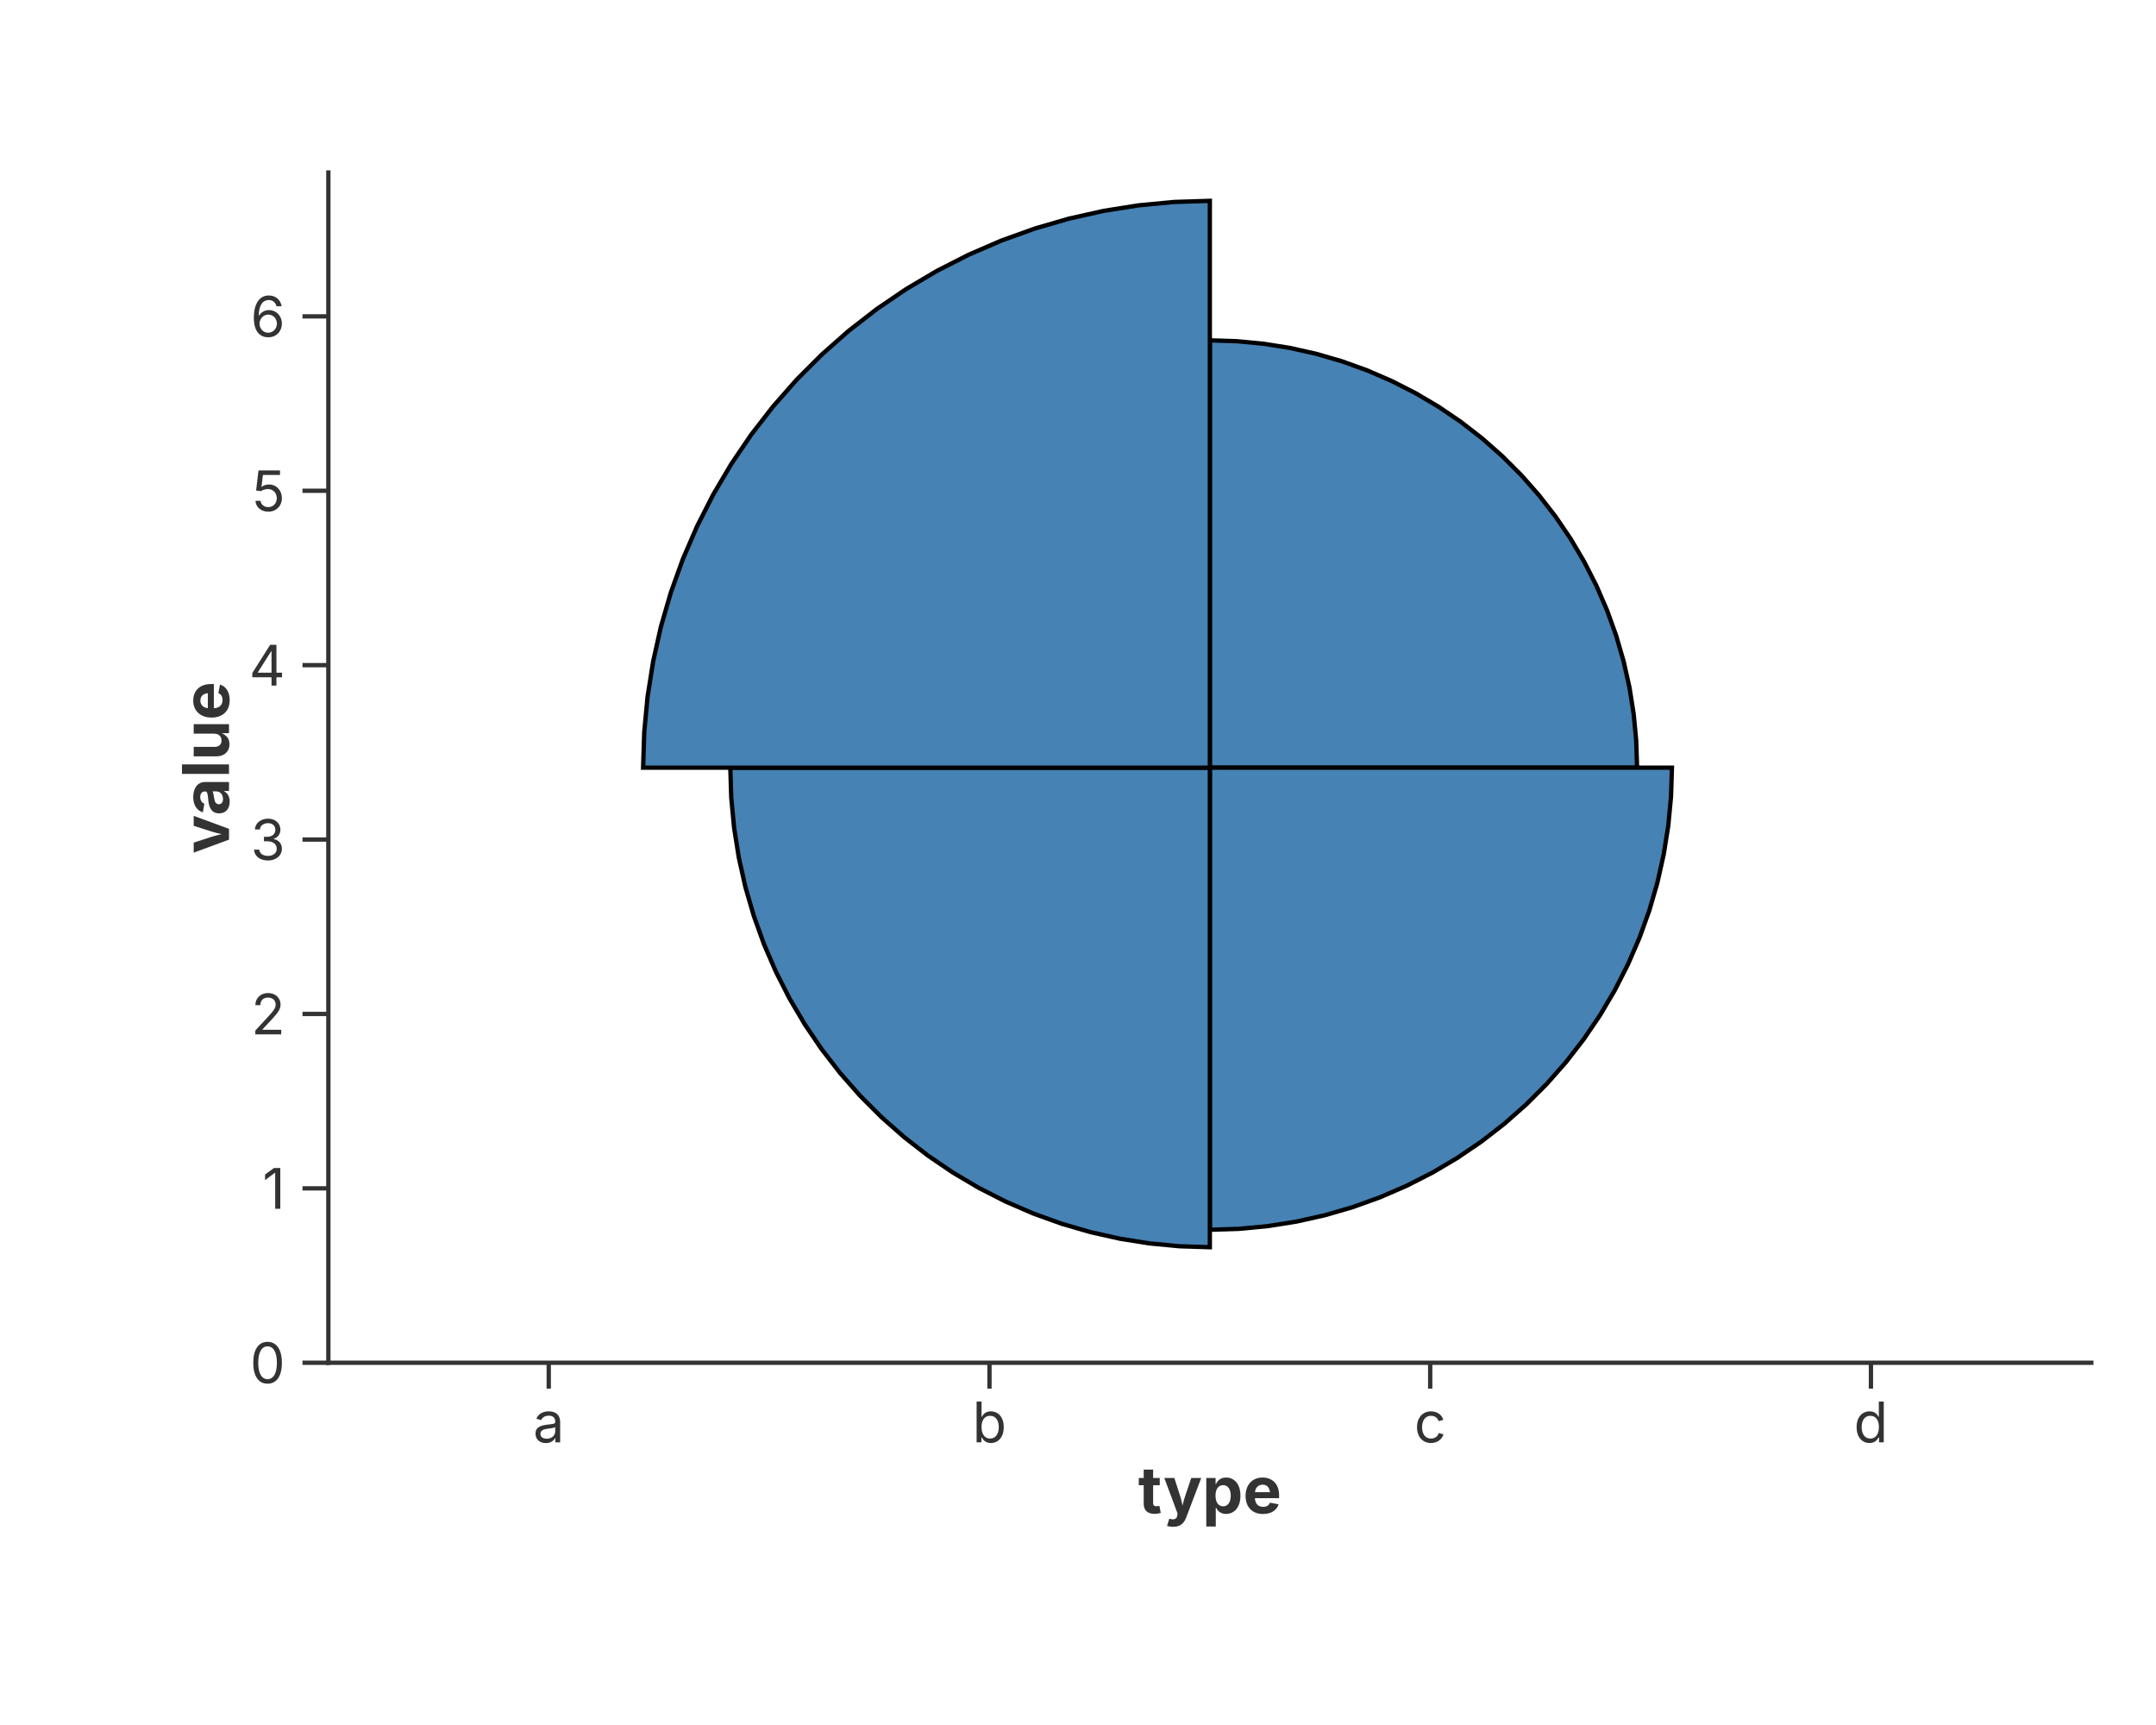
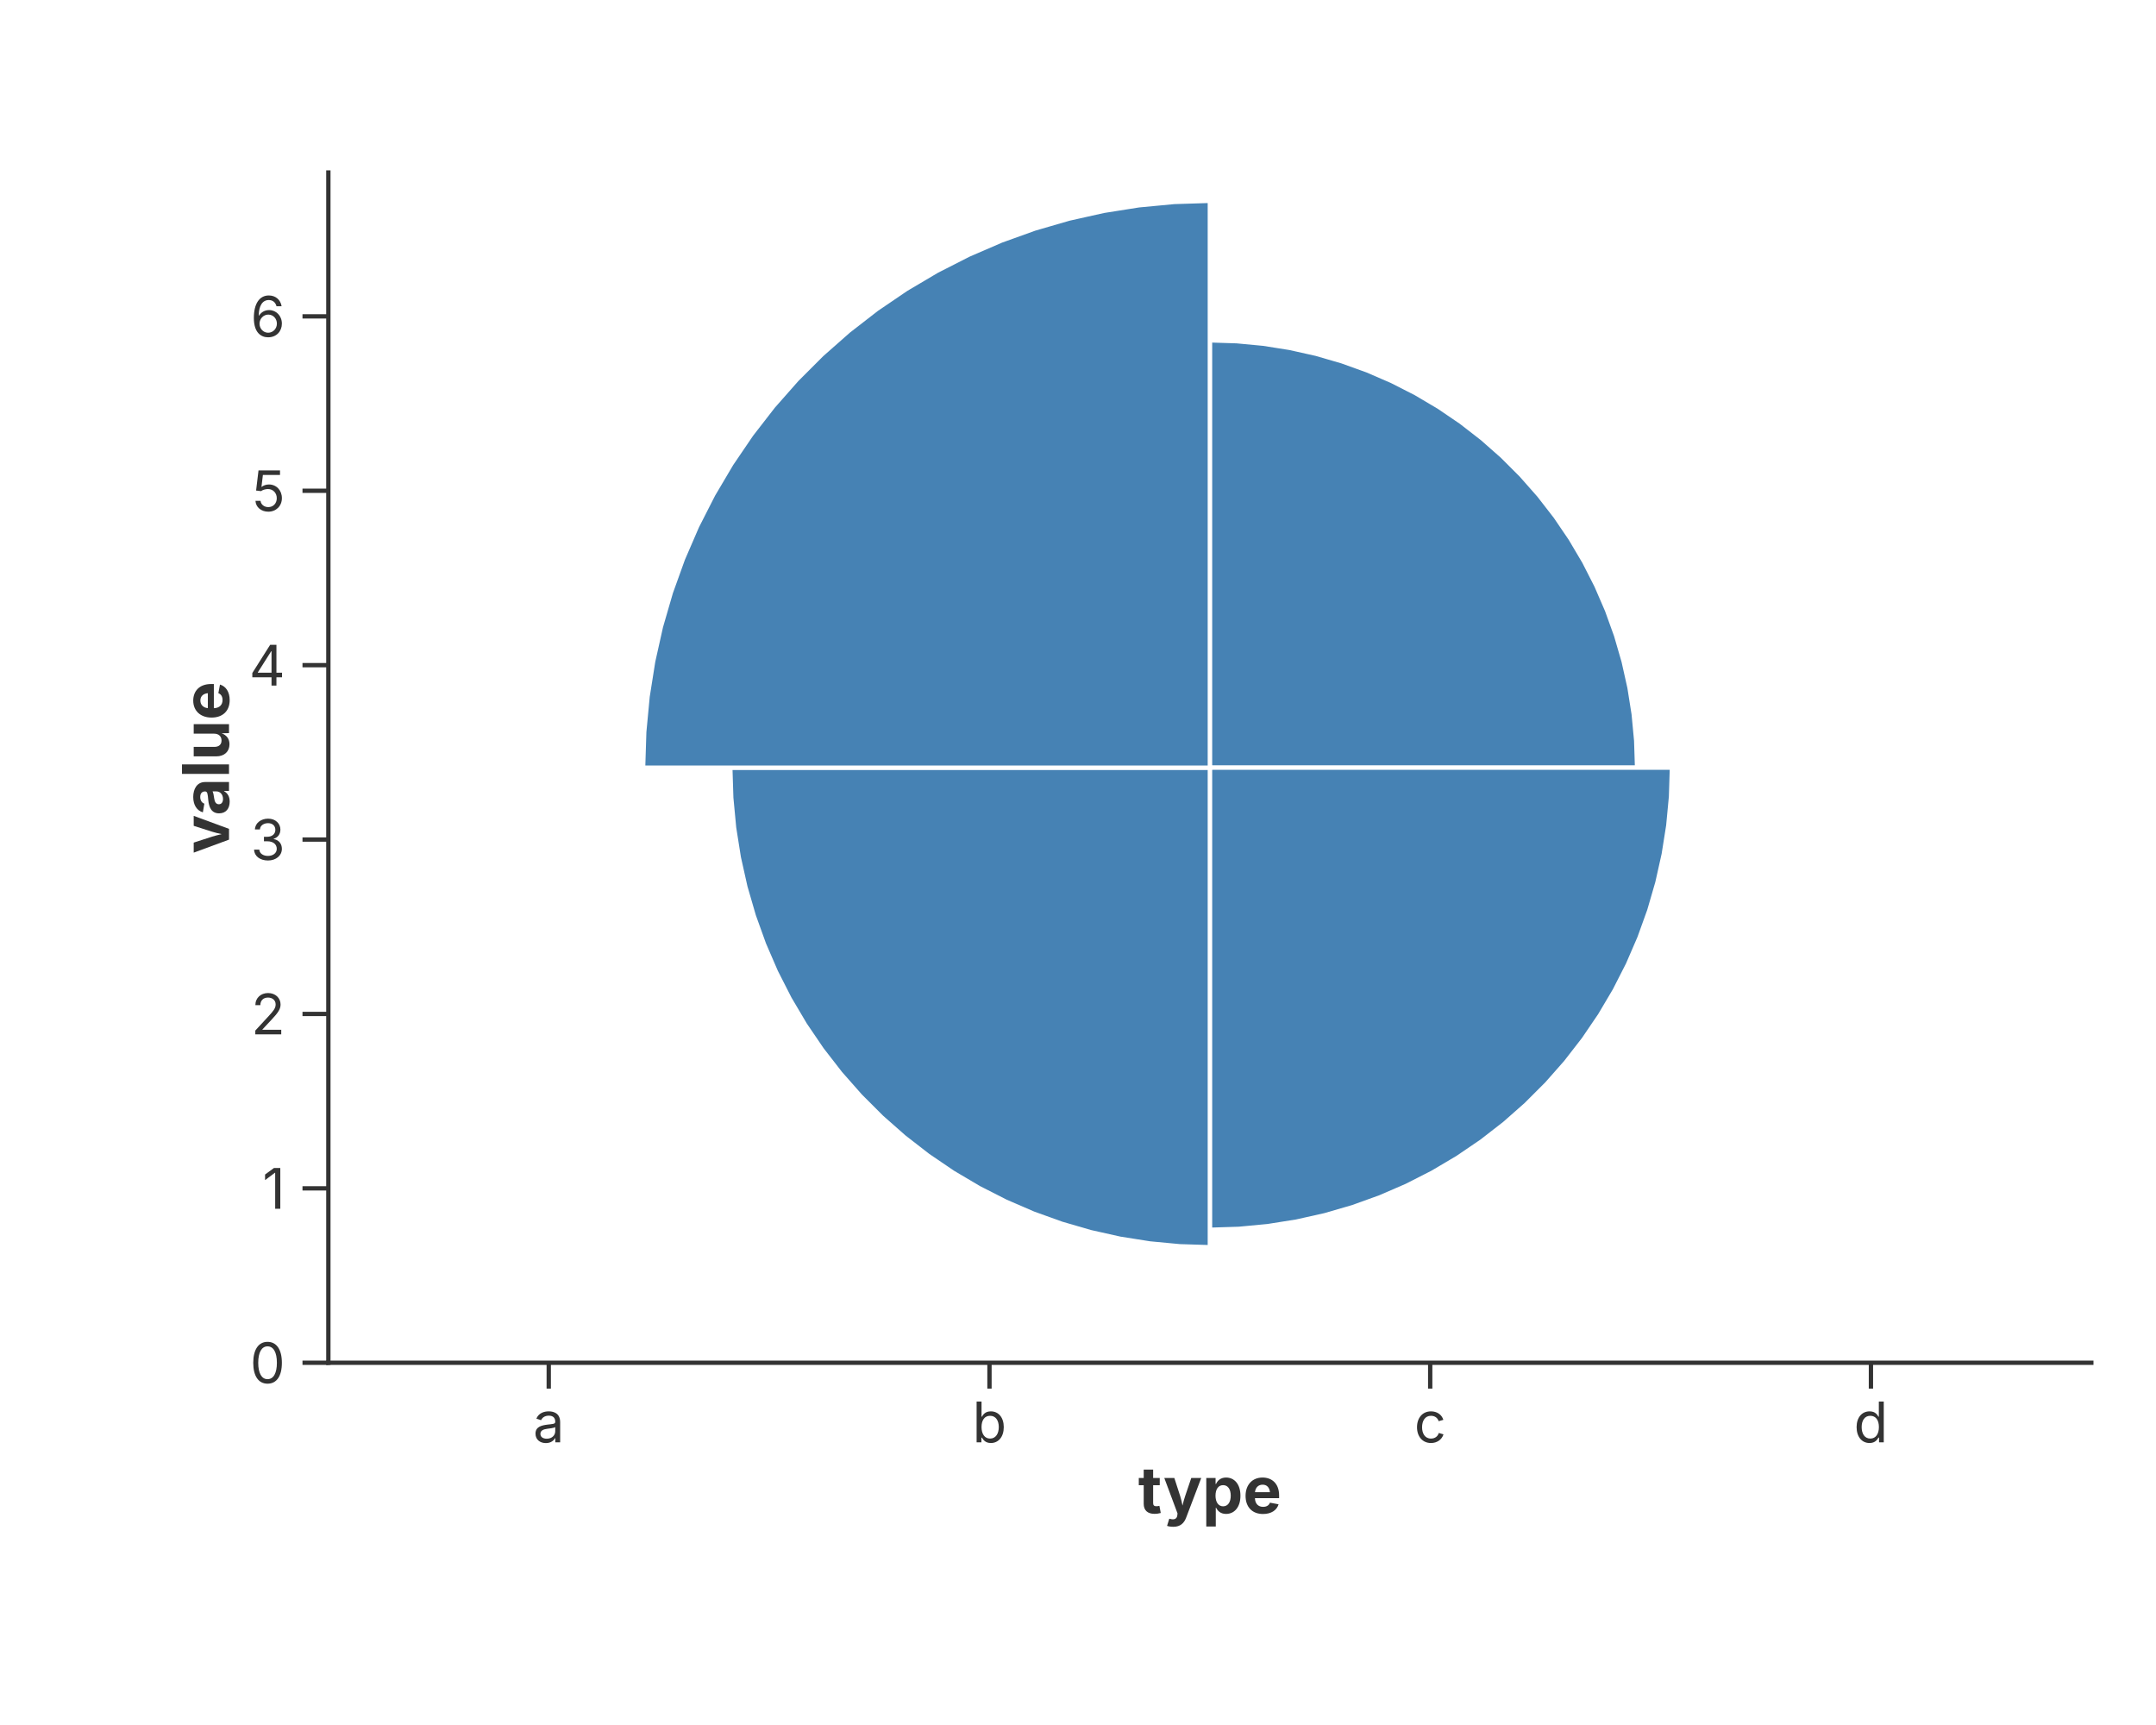
<svg xmlns="http://www.w3.org/2000/svg" width="500" height="400" viewBox="0 0 500 400">
  <rect width="100%" height="100%" fill="rgba(255,255,255,1.000)" />
  <line x1="76.15" y1="316.00" x2="485.00" y2="316.00" stroke="rgba(51,51,51,1.000)" stroke-width="1" stroke-linecap="square" />
  <line x1="127.26" y1="316.00" x2="127.26" y2="322.00" stroke="rgba(51,51,51,1.000)" stroke-width="1.0" />
  <text x="127.26" y="325.00" font-size="13" font-family="Inter, -apple-system, BlinkMacSystemFont, 'Segoe UI', Roboto, Helvetica, Arial, 'PingFang SC', 'Microsoft YaHei', Ubuntu, Cantarell, 'Noto Sans', sans-serif" fill="rgba(51,51,51,1.000)" text-anchor="middle" dominant-baseline="hanging">a</text>
  <line x1="229.47" y1="316.00" x2="229.47" y2="322.00" stroke="rgba(51,51,51,1.000)" stroke-width="1.0" />
  <text x="229.47" y="325.00" font-size="13" font-family="Inter, -apple-system, BlinkMacSystemFont, 'Segoe UI', Roboto, Helvetica, Arial, 'PingFang SC', 'Microsoft YaHei', Ubuntu, Cantarell, 'Noto Sans', sans-serif" fill="rgba(51,51,51,1.000)" text-anchor="middle" dominant-baseline="hanging">b</text>
  <line x1="331.68" y1="316.00" x2="331.68" y2="322.00" stroke="rgba(51,51,51,1.000)" stroke-width="1.0" />
  <text x="331.68" y="325.00" font-size="13" font-family="Inter, -apple-system, BlinkMacSystemFont, 'Segoe UI', Roboto, Helvetica, Arial, 'PingFang SC', 'Microsoft YaHei', Ubuntu, Cantarell, 'Noto Sans', sans-serif" fill="rgba(51,51,51,1.000)" text-anchor="middle" dominant-baseline="hanging">c</text>
  <line x1="433.89" y1="316.00" x2="433.89" y2="322.00" stroke="rgba(51,51,51,1.000)" stroke-width="1.0" />
  <text x="433.89" y="325.00" font-size="13" font-family="Inter, -apple-system, BlinkMacSystemFont, 'Segoe UI', Roboto, Helvetica, Arial, 'PingFang SC', 'Microsoft YaHei', Ubuntu, Cantarell, 'Noto Sans', sans-serif" fill="rgba(51,51,51,1.000)" text-anchor="middle" dominant-baseline="hanging">d</text>
  <text x="280.58" y="340.00" text-anchor="middle" font-size="15" font-family="Inter, -apple-system, BlinkMacSystemFont, 'Segoe UI', Roboto, Helvetica, Arial, 'PingFang SC', 'Microsoft YaHei', Ubuntu, Cantarell, 'Noto Sans', sans-serif" fill="rgba(51,51,51,1.000)" font-weight="bold" dominant-baseline="hanging">type</text>
  <line x1="76.15" y1="40.00" x2="76.15" y2="316.00" stroke="rgba(51,51,51,1.000)" stroke-width="1" stroke-linecap="square" />
  <line x1="76.15" y1="316.00" x2="70.15" y2="316.00" stroke="rgba(51,51,51,1.000)" stroke-width="1.0" />
  <text x="66.15" y="316.00" font-size="13" font-family="Inter, -apple-system, BlinkMacSystemFont, 'Segoe UI', Roboto, Helvetica, Arial, 'PingFang SC', 'Microsoft YaHei', Ubuntu, Cantarell, 'Noto Sans', sans-serif" fill="rgba(51,51,51,1.000)" text-anchor="end" dominant-baseline="central">0</text>
  <line x1="76.15" y1="275.56" x2="70.15" y2="275.56" stroke="rgba(51,51,51,1.000)" stroke-width="1.0" />
  <text x="66.15" y="275.56" font-size="13" font-family="Inter, -apple-system, BlinkMacSystemFont, 'Segoe UI', Roboto, Helvetica, Arial, 'PingFang SC', 'Microsoft YaHei', Ubuntu, Cantarell, 'Noto Sans', sans-serif" fill="rgba(51,51,51,1.000)" text-anchor="end" dominant-baseline="central">1</text>
  <line x1="76.15" y1="235.12" x2="70.15" y2="235.12" stroke="rgba(51,51,51,1.000)" stroke-width="1.0" />
  <text x="66.15" y="235.12" font-size="13" font-family="Inter, -apple-system, BlinkMacSystemFont, 'Segoe UI', Roboto, Helvetica, Arial, 'PingFang SC', 'Microsoft YaHei', Ubuntu, Cantarell, 'Noto Sans', sans-serif" fill="rgba(51,51,51,1.000)" text-anchor="end" dominant-baseline="central">2</text>
  <line x1="76.15" y1="194.68" x2="70.15" y2="194.68" stroke="rgba(51,51,51,1.000)" stroke-width="1.0" />
  <text x="66.15" y="194.68" font-size="13" font-family="Inter, -apple-system, BlinkMacSystemFont, 'Segoe UI', Roboto, Helvetica, Arial, 'PingFang SC', 'Microsoft YaHei', Ubuntu, Cantarell, 'Noto Sans', sans-serif" fill="rgba(51,51,51,1.000)" text-anchor="end" dominant-baseline="central">3</text>
  <line x1="76.15" y1="154.24" x2="70.15" y2="154.24" stroke="rgba(51,51,51,1.000)" stroke-width="1.0" />
  <text x="66.15" y="154.24" font-size="13" font-family="Inter, -apple-system, BlinkMacSystemFont, 'Segoe UI', Roboto, Helvetica, Arial, 'PingFang SC', 'Microsoft YaHei', Ubuntu, Cantarell, 'Noto Sans', sans-serif" fill="rgba(51,51,51,1.000)" text-anchor="end" dominant-baseline="central">4</text>
  <line x1="76.15" y1="113.80" x2="70.15" y2="113.80" stroke="rgba(51,51,51,1.000)" stroke-width="1.0" />
  <text x="66.15" y="113.80" font-size="13" font-family="Inter, -apple-system, BlinkMacSystemFont, 'Segoe UI', Roboto, Helvetica, Arial, 'PingFang SC', 'Microsoft YaHei', Ubuntu, Cantarell, 'Noto Sans', sans-serif" fill="rgba(51,51,51,1.000)" text-anchor="end" dominant-baseline="central">5</text>
  <line x1="76.15" y1="73.36" x2="70.15" y2="73.36" stroke="rgba(51,51,51,1.000)" stroke-width="1.0" />
  <text x="66.15" y="73.36" font-size="13" font-family="Inter, -apple-system, BlinkMacSystemFont, 'Segoe UI', Roboto, Helvetica, Arial, 'PingFang SC', 'Microsoft YaHei', Ubuntu, Cantarell, 'Noto Sans', sans-serif" fill="rgba(51,51,51,1.000)" text-anchor="end" dominant-baseline="central">6</text>
  <text x="47.50" y="178.00" text-anchor="middle" font-size="15" font-family="Inter, -apple-system, BlinkMacSystemFont, 'Segoe UI', Roboto, Helvetica, Arial, 'PingFang SC', 'Microsoft YaHei', Ubuntu, Cantarell, 'Noto Sans', sans-serif" fill="rgba(51,51,51,1.000)" font-weight="bold" transform="rotate(-90, 47.50, 178.00)" dominant-baseline="middle">value</text>
  <defs>
    <clipPath id="plot-clip-area">
      <rect x="76.150" y="40.000" width="408.850" height="276.000" />
    </clipPath>
  </defs>
-   <polygon points="280.575,178.000 280.575,78.923 286.796,79.119 292.993,79.704 299.140,80.678 305.214,82.036 311.191,83.772 317.048,85.881 322.760,88.353 328.306,91.178 333.663,94.347 338.811,97.845 343.729,101.660 348.398,105.776 352.799,110.177 356.915,114.846 360.730,119.764 364.228,124.912 367.397,130.269 370.222,135.815 372.694,141.527 374.803,147.384 376.539,153.361 377.897,159.435 378.871,165.582 379.456,171.779 379.652,178.000 280.575,178.000 280.575,178.000 280.575,178.000 280.575,178.000 280.575,178.000 280.575,178.000 280.575,178.000 280.575,178.000 280.575,178.000 280.575,178.000 280.575,178.000 280.575,178.000 280.575,178.000 280.575,178.000 280.575,178.000 280.575,178.000 280.575,178.000 280.575,178.000 280.575,178.000 280.575,178.000 280.575,178.000 280.575,178.000 280.575,178.000 280.575,178.000 280.575,178.000" fill="rgba(70,130,180,1.000)" stroke="rgba(0,0,0,1.000)" stroke-width="1.000" fill-opacity="1.000" stroke-opacity="1.000" clip-path="url(#plot-clip-area)" />
-   <polygon points="280.575,178.000 387.740,178.000 387.528,184.729 386.895,191.431 385.842,198.081 384.373,204.651 382.495,211.116 380.214,217.450 377.541,223.629 374.484,229.627 371.057,235.422 367.273,240.990 363.147,246.309 358.695,251.359 353.934,256.120 348.884,260.572 343.565,264.698 337.997,268.482 332.202,271.909 326.204,274.966 320.025,277.639 313.691,279.920 307.226,281.798 300.656,283.267 294.006,284.320 287.304,284.953 280.575,285.165 280.575,178.000 280.575,178.000 280.575,178.000 280.575,178.000 280.575,178.000 280.575,178.000 280.575,178.000 280.575,178.000 280.575,178.000 280.575,178.000 280.575,178.000 280.575,178.000 280.575,178.000 280.575,178.000 280.575,178.000 280.575,178.000 280.575,178.000 280.575,178.000 280.575,178.000 280.575,178.000 280.575,178.000 280.575,178.000 280.575,178.000 280.575,178.000 280.575,178.000" fill="rgba(70,130,180,1.000)" stroke="rgba(0,0,0,1.000)" stroke-width="1.000" fill-opacity="1.000" stroke-opacity="1.000" clip-path="url(#plot-clip-area)" />
-   <polygon points="280.575,178.000 280.575,289.209 273.592,288.989 266.637,288.332 259.737,287.239 252.919,285.715 246.210,283.766 239.636,281.399 233.225,278.625 227.000,275.453 220.986,271.897 215.208,267.970 209.688,263.688 204.447,259.068 199.507,254.128 194.887,248.887 190.605,243.367 186.678,237.589 183.122,231.575 179.950,225.350 177.176,218.939 174.809,212.365 172.860,205.656 171.336,198.838 170.243,191.938 169.586,184.983 169.366,178.000 280.575,178.000 280.575,178.000 280.575,178.000 280.575,178.000 280.575,178.000 280.575,178.000 280.575,178.000 280.575,178.000 280.575,178.000 280.575,178.000 280.575,178.000 280.575,178.000 280.575,178.000 280.575,178.000 280.575,178.000 280.575,178.000 280.575,178.000 280.575,178.000 280.575,178.000 280.575,178.000 280.575,178.000 280.575,178.000 280.575,178.000 280.575,178.000 280.575,178.000" fill="rgba(70,130,180,1.000)" stroke="rgba(0,0,0,1.000)" stroke-width="1.000" fill-opacity="1.000" stroke-opacity="1.000" clip-path="url(#plot-clip-area)" />
-   <polygon points="280.575,178.000 149.146,178.000 149.406,169.748 150.183,161.528 151.474,153.373 153.275,145.315 155.579,137.386 158.376,129.618 161.655,122.040 165.403,114.684 169.606,107.577 174.247,100.748 179.308,94.224 184.768,88.031 190.606,82.193 196.799,76.733 203.323,71.672 210.152,67.031 217.259,62.828 224.615,59.080 232.193,55.801 239.961,53.004 247.890,50.701 255.948,48.899 264.103,47.608 272.323,46.831 280.575,46.571 280.575,178.000 280.575,178.000 280.575,178.000 280.575,178.000 280.575,178.000 280.575,178.000 280.575,178.000 280.575,178.000 280.575,178.000 280.575,178.000 280.575,178.000 280.575,178.000 280.575,178.000 280.575,178.000 280.575,178.000 280.575,178.000 280.575,178.000 280.575,178.000 280.575,178.000 280.575,178.000 280.575,178.000 280.575,178.000 280.575,178.000 280.575,178.000 280.575,178.000" fill="rgba(70,130,180,1.000)" stroke="rgba(0,0,0,1.000)" stroke-width="1.000" fill-opacity="1.000" stroke-opacity="1.000" clip-path="url(#plot-clip-area)" />
+   <polygon points="280.575,178.000 280.575,78.923 286.796,79.119 292.993,79.704 299.140,80.678 305.214,82.036 311.191,83.772 317.048,85.881 322.760,88.353 328.306,91.178 333.663,94.347 338.811,97.845 343.729,101.660 348.398,105.776 352.799,110.177 356.915,114.846 360.730,119.764 364.228,124.912 367.397,130.269 370.222,135.815 372.694,141.527 374.803,147.384 376.539,153.361 377.897,159.435 378.871,165.582 379.456,171.779 379.652,178.000 280.575,178.000 280.575,178.000 280.575,178.000 280.575,178.000 280.575,178.000 280.575,178.000 280.575,178.000 280.575,178.000 280.575,178.000 280.575,178.000 280.575,178.000 280.575,178.000 280.575,178.000 280.575,178.000 280.575,178.000 280.575,178.000 280.575,178.000 280.575,178.000 280.575,178.000 280.575,178.000 280.575,178.000 280.575,178.000 280.575,178.000 280.575,178.000 280.575,178.000" fill="rgba(70,130,180,1.000)" stroke="rgba(255,255,255,1.000)" stroke-width="1.000" fill-opacity="1.000" stroke-opacity="1.000" clip-path="url(#plot-clip-area)" />
+   <polygon points="280.575,178.000 387.740,178.000 387.528,184.729 386.895,191.431 385.842,198.081 384.373,204.651 382.495,211.116 380.214,217.450 377.541,223.629 374.484,229.627 371.057,235.422 367.273,240.990 363.147,246.309 358.695,251.359 353.934,256.120 348.884,260.572 343.565,264.698 337.997,268.482 332.202,271.909 326.204,274.966 320.025,277.639 313.691,279.920 307.226,281.798 300.656,283.267 294.006,284.320 287.304,284.953 280.575,285.165 280.575,178.000 280.575,178.000 280.575,178.000 280.575,178.000 280.575,178.000 280.575,178.000 280.575,178.000 280.575,178.000 280.575,178.000 280.575,178.000 280.575,178.000 280.575,178.000 280.575,178.000 280.575,178.000 280.575,178.000 280.575,178.000 280.575,178.000 280.575,178.000 280.575,178.000 280.575,178.000 280.575,178.000 280.575,178.000 280.575,178.000 280.575,178.000 280.575,178.000" fill="rgba(70,130,180,1.000)" stroke="rgba(255,255,255,1.000)" stroke-width="1.000" fill-opacity="1.000" stroke-opacity="1.000" clip-path="url(#plot-clip-area)" />
+   <polygon points="280.575,178.000 280.575,289.209 273.592,288.989 266.637,288.332 259.737,287.239 252.919,285.715 246.210,283.766 239.636,281.399 233.225,278.625 227.000,275.453 220.986,271.897 215.208,267.970 209.688,263.688 204.447,259.068 199.507,254.128 194.887,248.887 190.605,243.367 186.678,237.589 183.122,231.575 179.950,225.350 177.176,218.939 174.809,212.365 172.860,205.656 171.336,198.838 170.243,191.938 169.586,184.983 169.366,178.000 280.575,178.000 280.575,178.000 280.575,178.000 280.575,178.000 280.575,178.000 280.575,178.000 280.575,178.000 280.575,178.000 280.575,178.000 280.575,178.000 280.575,178.000 280.575,178.000 280.575,178.000 280.575,178.000 280.575,178.000 280.575,178.000 280.575,178.000 280.575,178.000 280.575,178.000 280.575,178.000 280.575,178.000 280.575,178.000 280.575,178.000 280.575,178.000 280.575,178.000" fill="rgba(70,130,180,1.000)" stroke="rgba(255,255,255,1.000)" stroke-width="1.000" fill-opacity="1.000" stroke-opacity="1.000" clip-path="url(#plot-clip-area)" />
+   <polygon points="280.575,178.000 149.146,178.000 149.406,169.748 150.183,161.528 151.474,153.373 153.275,145.315 155.579,137.386 158.376,129.618 161.655,122.040 165.403,114.684 169.606,107.577 174.247,100.748 179.308,94.224 184.768,88.031 190.606,82.193 196.799,76.733 203.323,71.672 210.152,67.031 217.259,62.828 224.615,59.080 232.193,55.801 239.961,53.004 247.890,50.701 255.948,48.899 264.103,47.608 272.323,46.831 280.575,46.571 280.575,178.000 280.575,178.000 280.575,178.000 280.575,178.000 280.575,178.000 280.575,178.000 280.575,178.000 280.575,178.000 280.575,178.000 280.575,178.000 280.575,178.000 280.575,178.000 280.575,178.000 280.575,178.000 280.575,178.000 280.575,178.000 280.575,178.000 280.575,178.000 280.575,178.000 280.575,178.000 280.575,178.000 280.575,178.000 280.575,178.000 280.575,178.000 280.575,178.000" fill="rgba(70,130,180,1.000)" stroke="rgba(255,255,255,1.000)" stroke-width="1.000" fill-opacity="1.000" stroke-opacity="1.000" clip-path="url(#plot-clip-area)" />
</svg>
